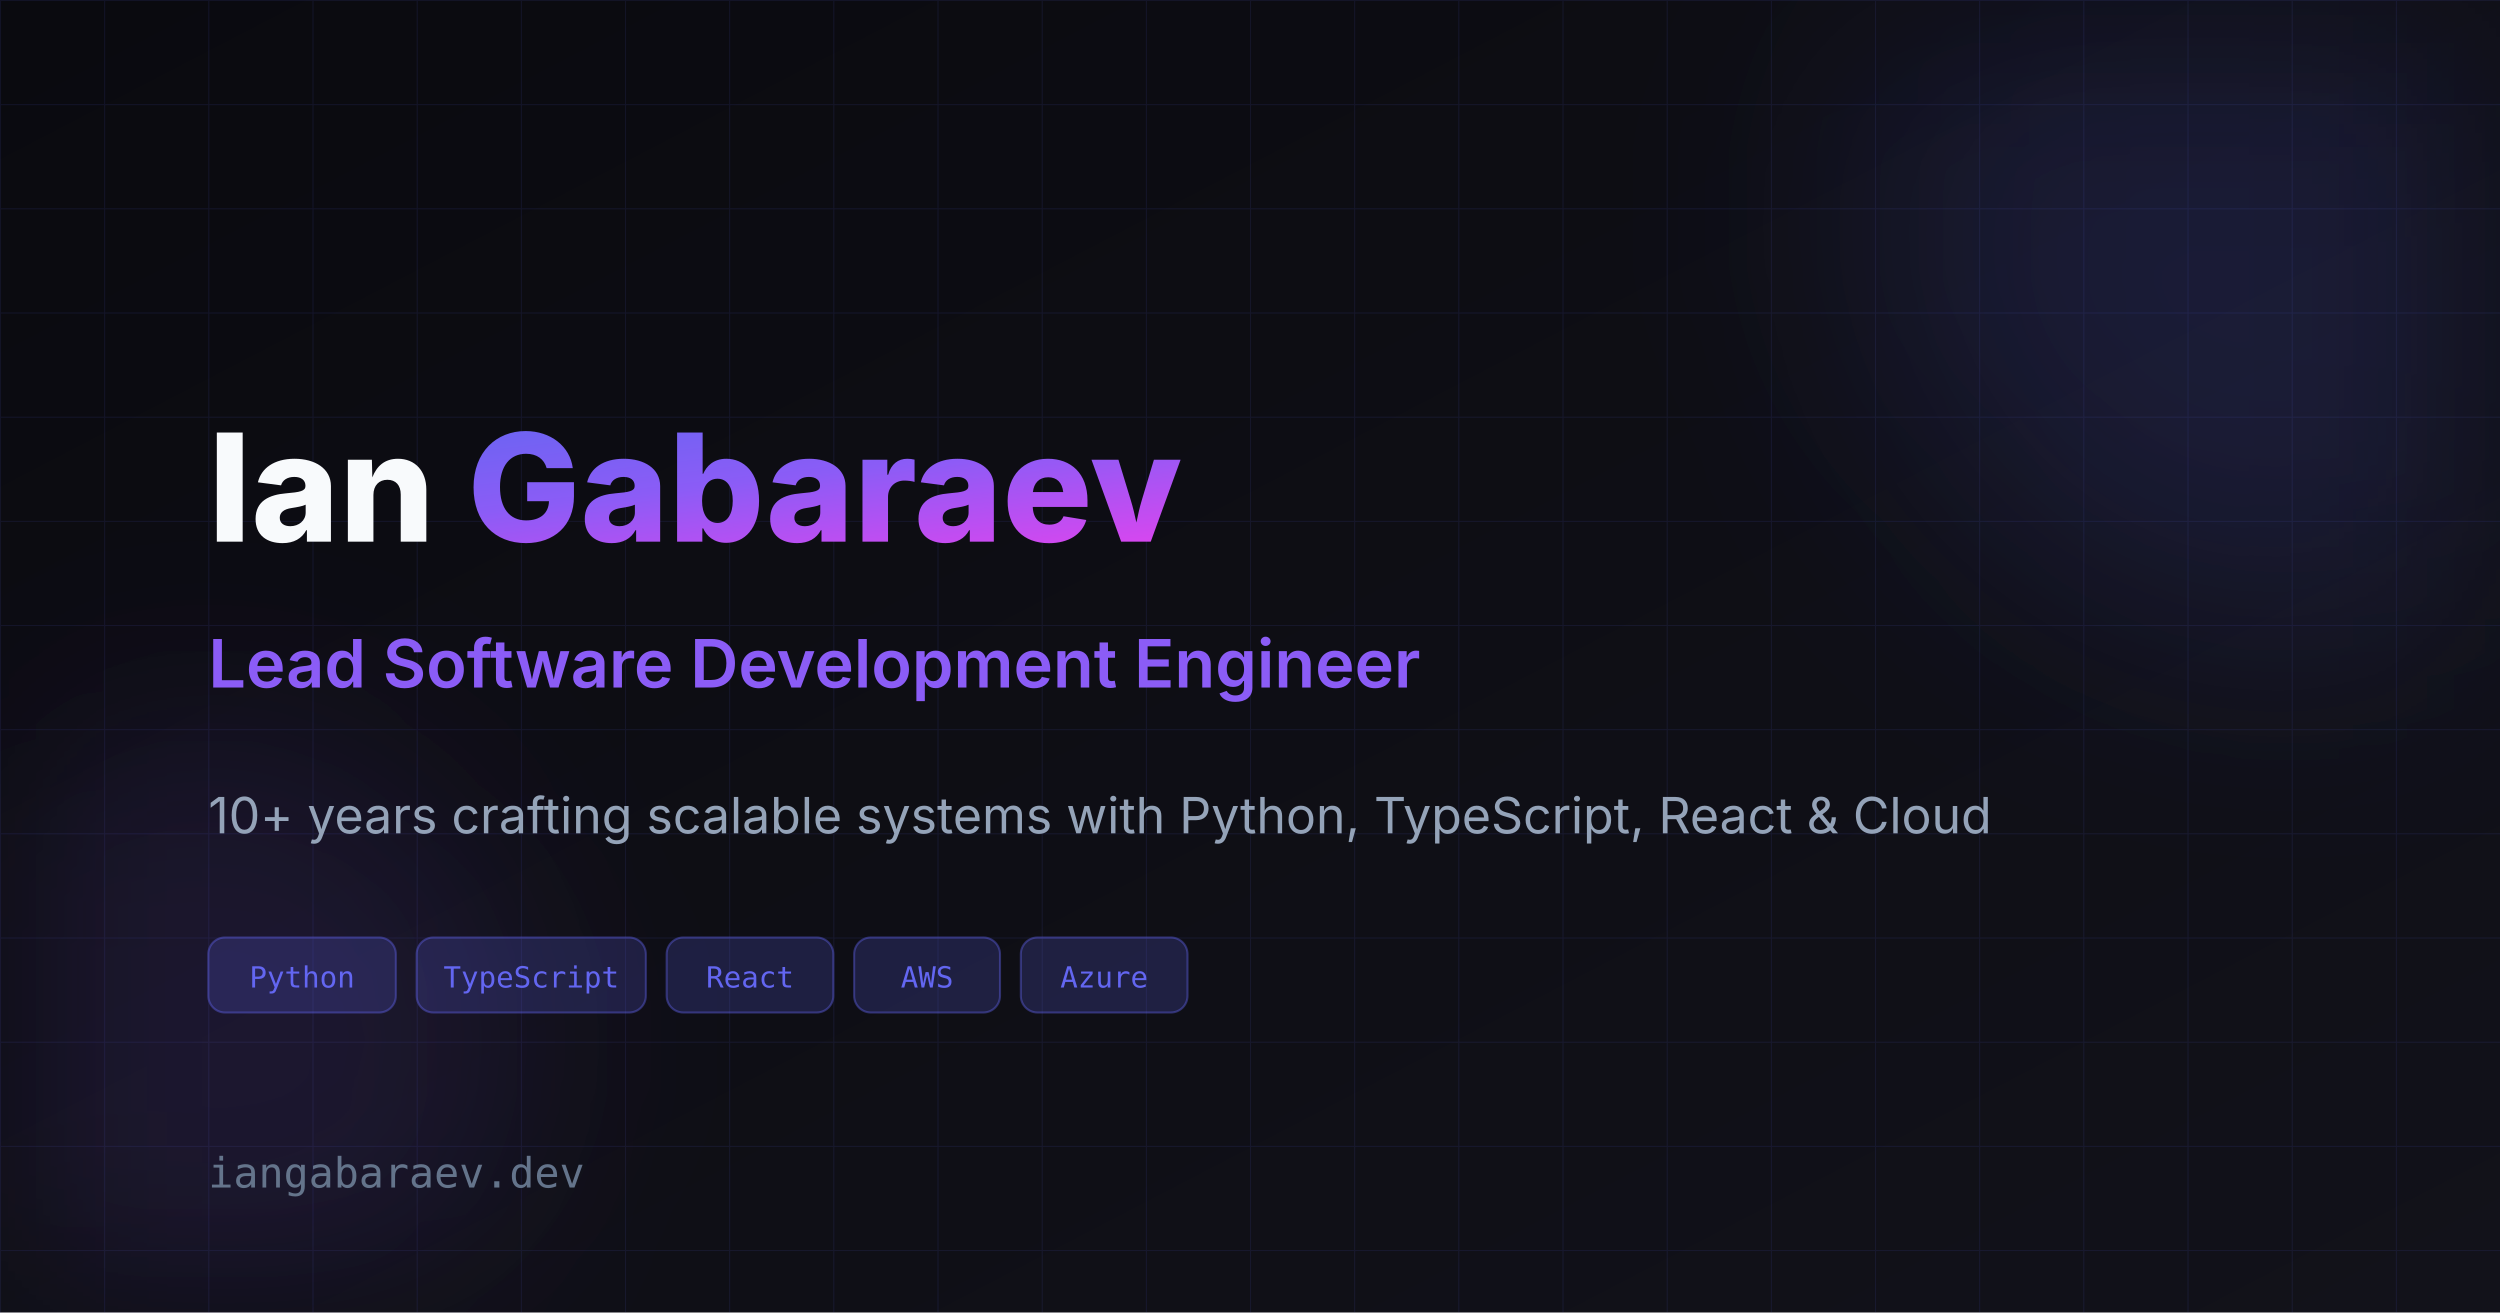
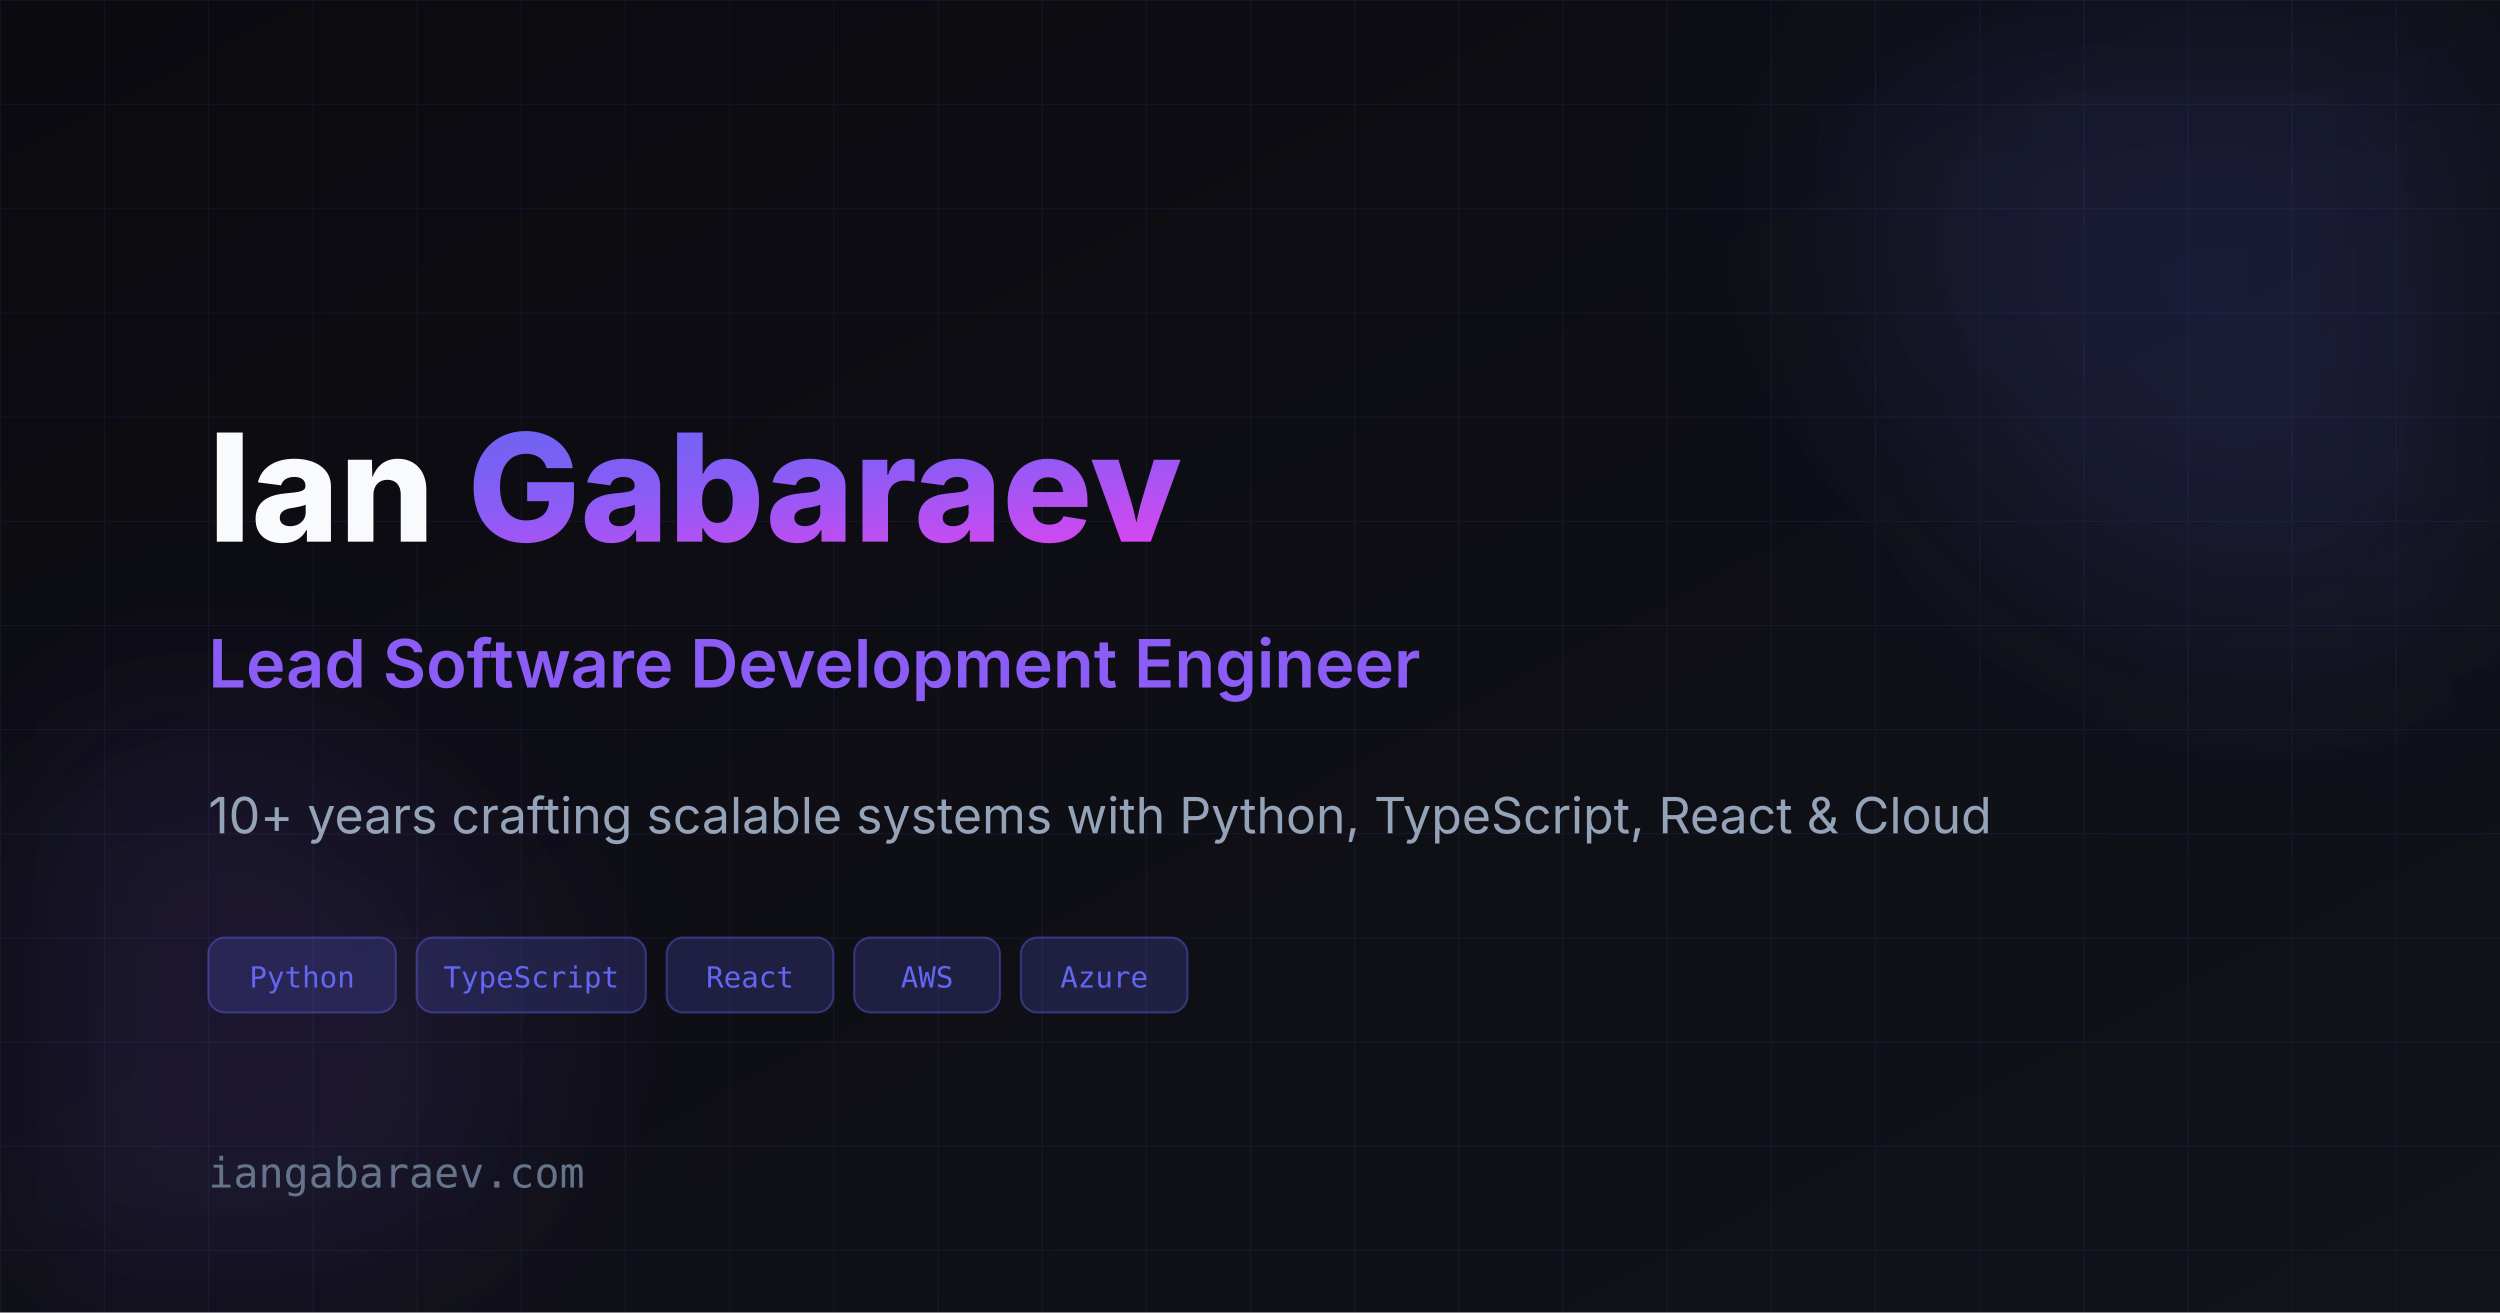
<svg xmlns="http://www.w3.org/2000/svg" width="1200" height="630" viewBox="0 0 1200 630">
  <defs>
    <linearGradient id="bg-gradient" x1="0%" y1="0%" x2="100%" y2="100%">
      <stop offset="0%" style="stop-color:#0a0a0f" />
      <stop offset="100%" style="stop-color:#12121a" />
    </linearGradient>
    <linearGradient id="accent-gradient" x1="0%" y1="0%" x2="100%" y2="100%">
      <stop offset="0%" style="stop-color:#6366f1" />
      <stop offset="50%" style="stop-color:#8b5cf6" />
      <stop offset="100%" style="stop-color:#d946ef" />
    </linearGradient>
  </defs>
  <rect width="1200" height="630" fill="url(#bg-gradient)" />
  <defs>
    <pattern id="grid" width="50" height="50" patternUnits="userSpaceOnUse">
      <path d="M 50 0 L 0 0 0 50" fill="none" stroke="rgba(99,102,241,0.1)" stroke-width="1" />
    </pattern>
  </defs>
  <rect width="1200" height="630" fill="url(#grid)" />
  <circle cx="1100" cy="100" r="200" fill="rgba(99,102,241,0.15)" filter="blur(60px)" />
  <circle cx="100" cy="500" r="150" fill="rgba(139,92,246,0.12)" filter="blur(50px)" />
  <text x="100" y="260" font-family="system-ui, -apple-system, sans-serif" font-size="72" font-weight="800" fill="#f8fafc">
    Ian <tspan fill="url(#accent-gradient)">Gabaraev</tspan>
  </text>
  <text x="100" y="330" font-family="system-ui, -apple-system, sans-serif" font-size="32" font-weight="600" fill="#8b5cf6">
    Lead Software Development Engineer
  </text>
  <text x="100" y="400" font-family="system-ui, -apple-system, sans-serif" font-size="24" fill="#94a3b8">
    10+ years crafting scalable systems with Python, TypeScript, React &amp; Cloud
  </text>
  <g transform="translate(100, 450)">
    <rect x="0" y="0" width="90" height="36" rx="8" fill="rgba(99,102,241,0.2)" stroke="rgba(99,102,241,0.4)" stroke-width="1" />
    <text x="45" y="24" font-family="monospace" font-size="14" fill="#6366f1" text-anchor="middle">Python</text>
    <rect x="100" y="0" width="110" height="36" rx="8" fill="rgba(99,102,241,0.2)" stroke="rgba(99,102,241,0.4)" stroke-width="1" />
    <text x="155" y="24" font-family="monospace" font-size="14" fill="#6366f1" text-anchor="middle">TypeScript</text>
    <rect x="220" y="0" width="80" height="36" rx="8" fill="rgba(99,102,241,0.2)" stroke="rgba(99,102,241,0.4)" stroke-width="1" />
    <text x="260" y="24" font-family="monospace" font-size="14" fill="#6366f1" text-anchor="middle">React</text>
    <rect x="310" y="0" width="70" height="36" rx="8" fill="rgba(99,102,241,0.2)" stroke="rgba(99,102,241,0.4)" stroke-width="1" />
    <text x="345" y="24" font-family="monospace" font-size="14" fill="#6366f1" text-anchor="middle">AWS</text>
    <rect x="390" y="0" width="80" height="36" rx="8" fill="rgba(99,102,241,0.2)" stroke="rgba(99,102,241,0.4)" stroke-width="1" />
    <text x="430" y="24" font-family="monospace" font-size="14" fill="#6366f1" text-anchor="middle">Azure</text>
  </g>
  <text x="100" y="570" font-family="monospace" font-size="20" fill="#64748b">
-     iangabaraev.dev
+     iangabaraev.com
  </text>
</svg>
